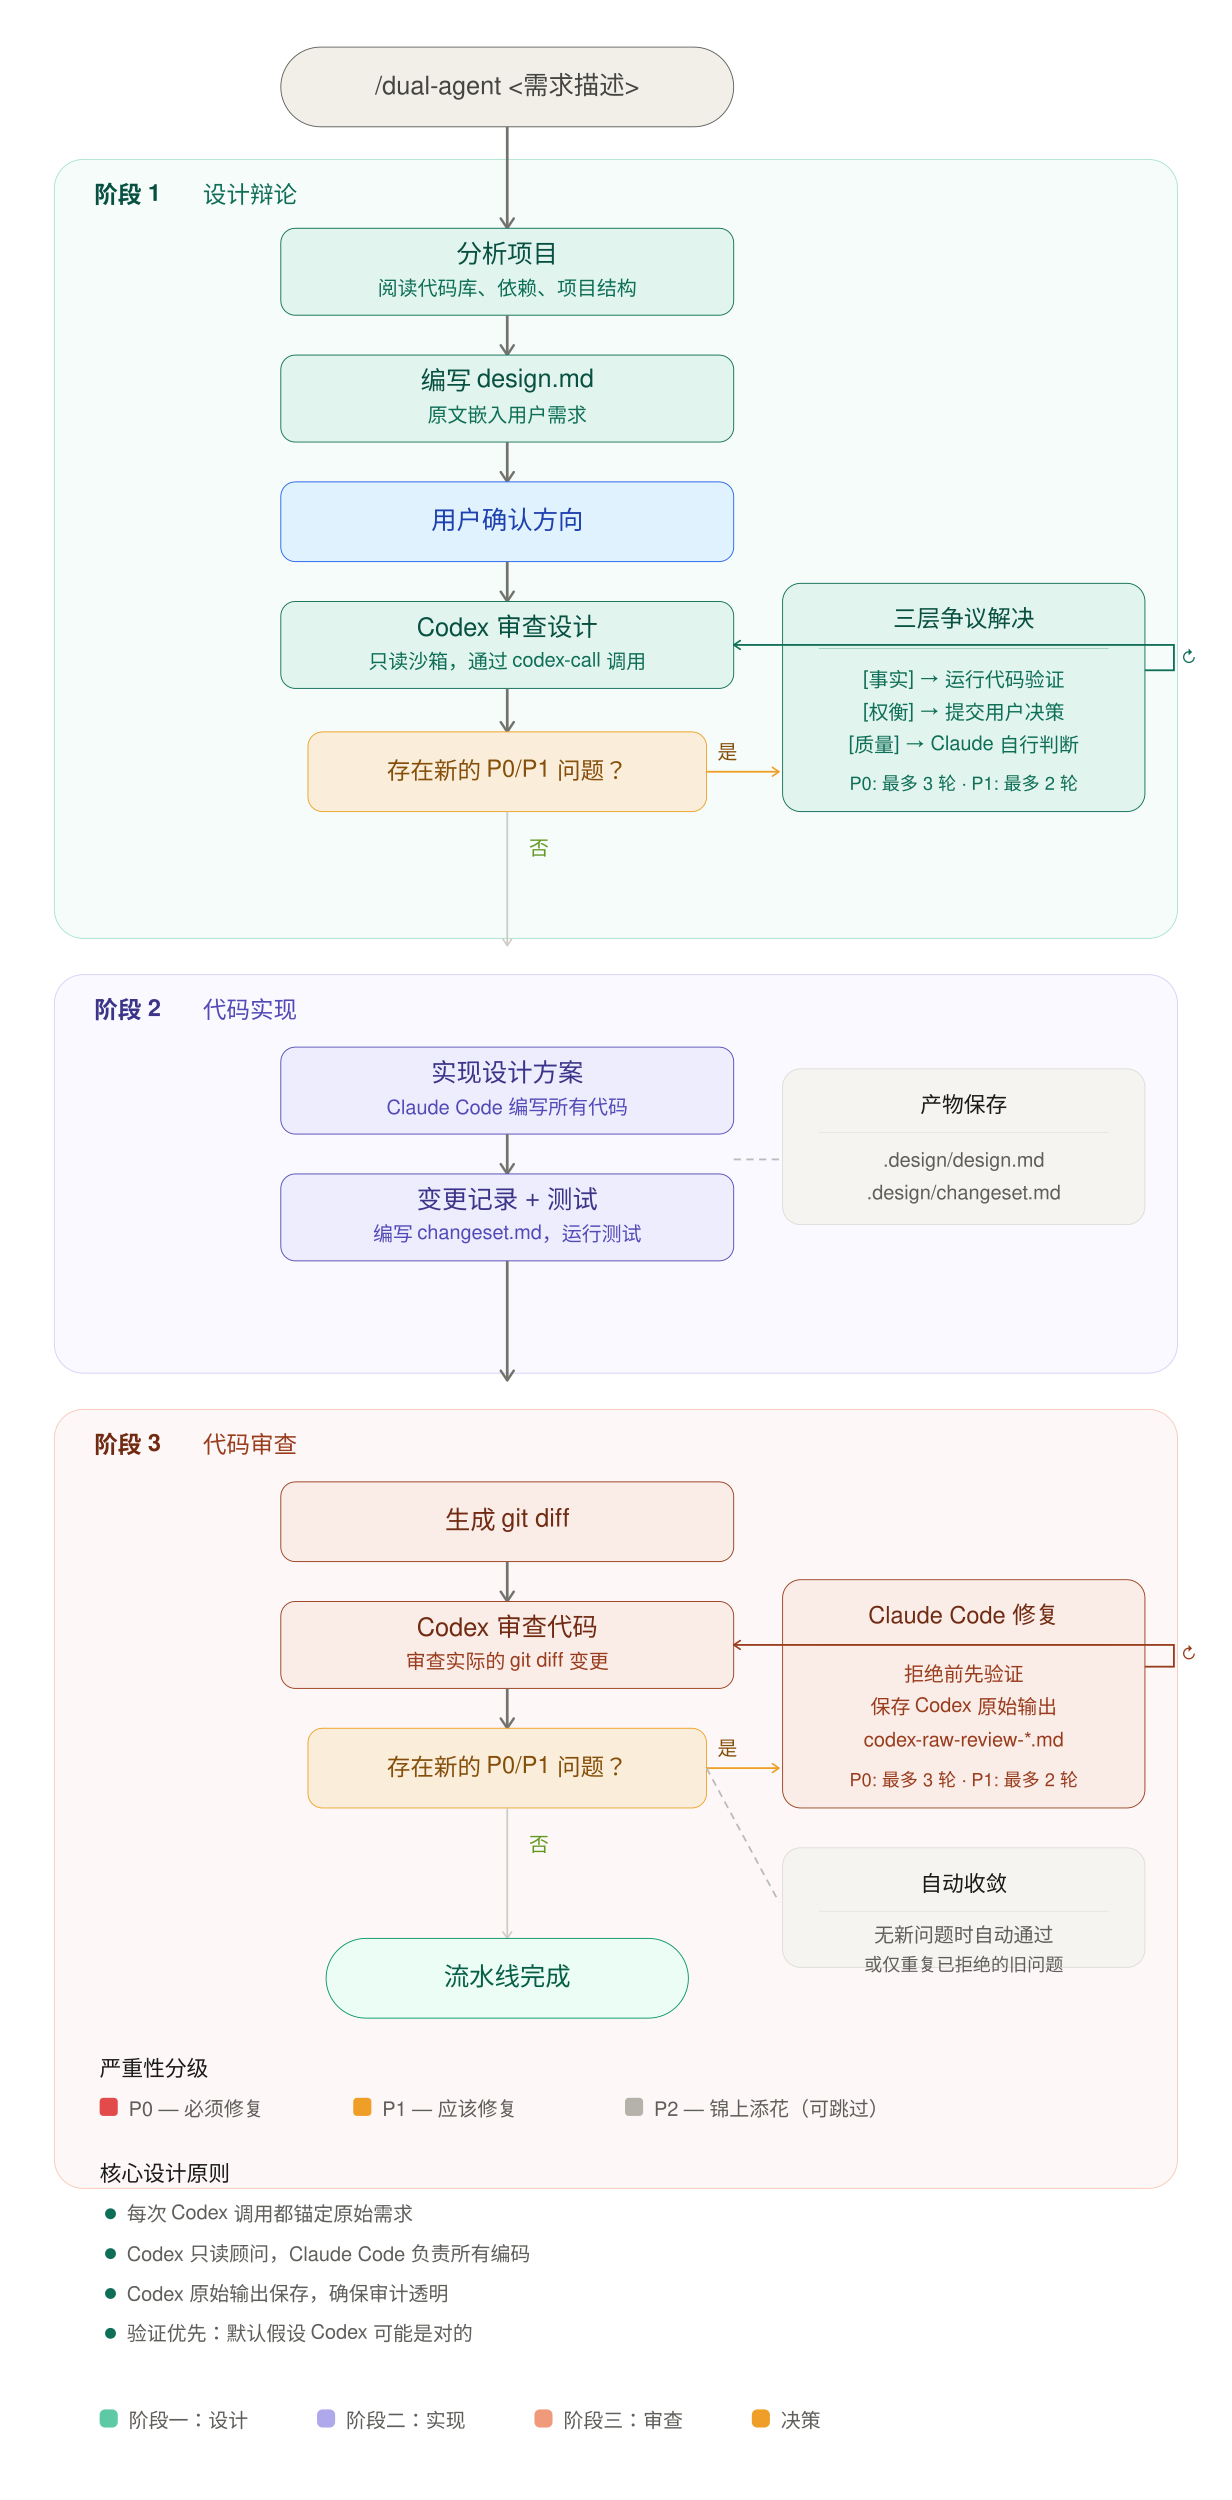
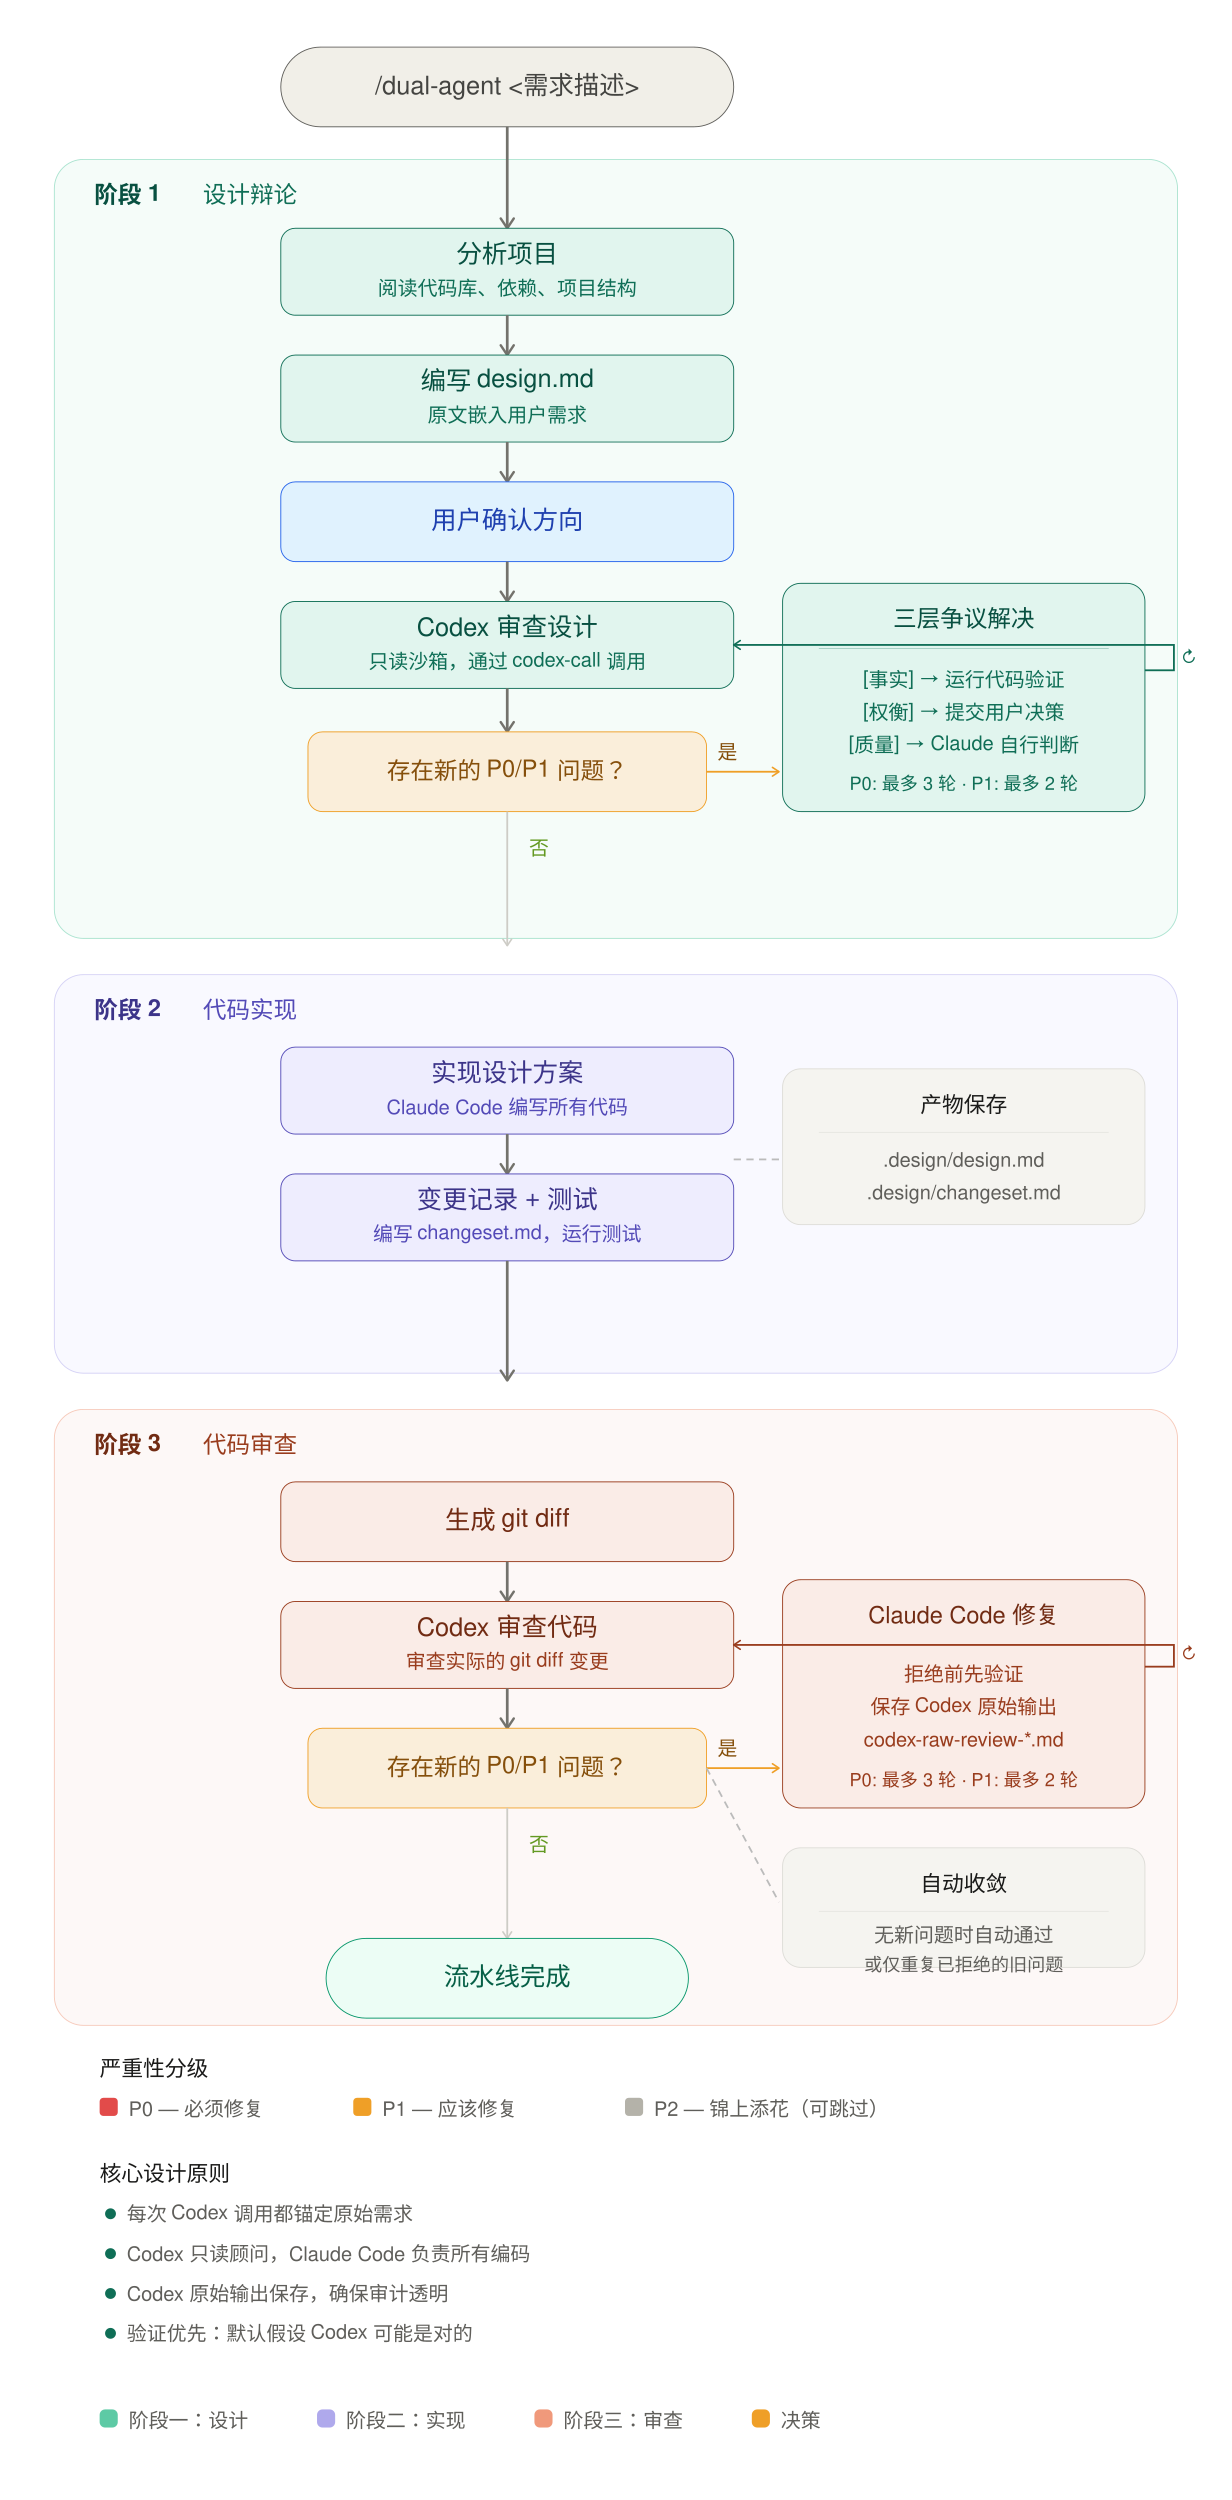
<svg xmlns="http://www.w3.org/2000/svg" width="100%" viewBox="0 0 680 1380">
  <defs>
    <marker id="a" viewBox="0 0 10 10" refX="8" refY="5" markerWidth="6" markerHeight="6" orient="auto-start-reverse">
      <path d="M2 1L8 5L2 9" fill="none" stroke="context-stroke" stroke-width="1.5" stroke-linecap="round" stroke-linejoin="round" />
    </marker>
    <marker id="at" viewBox="0 0 10 10" refX="8" refY="5" markerWidth="6" markerHeight="6" orient="auto-start-reverse">
      <path d="M2 1L8 5L2 9" fill="none" stroke="#0F6E56" stroke-width="1.5" stroke-linecap="round" stroke-linejoin="round" />
    </marker>
    <marker id="ac" viewBox="0 0 10 10" refX="8" refY="5" markerWidth="6" markerHeight="6" orient="auto-start-reverse">
      <path d="M2 1L8 5L2 9" fill="none" stroke="#993C1D" stroke-width="1.5" stroke-linecap="round" stroke-linejoin="round" />
    </marker>
  </defs>
  <g font-family="-apple-system,BlinkMacSystemFont,Segoe UI,Helvetica,Arial,sans-serif">
    <rect x="30" y="88" width="620" height="430" rx="16" fill="#E1F5EE" fill-opacity=".35" stroke="#5DCAA5" stroke-width=".5" stroke-opacity=".5" />
    <text x="52" y="112" fill="#085041" font-size="13" font-weight="600">阶段 1</text>
    <text x="112" y="112" fill="#0F6E56" font-size="13">设计辩论</text>
    <rect x="30" y="538" width="620" height="220" rx="16" fill="#EEEDFE" fill-opacity=".35" stroke="#AFA9EC" stroke-width=".5" stroke-opacity=".5" />
    <text x="52" y="562" fill="#3C3489" font-size="13" font-weight="600">阶段 2</text>
    <text x="112" y="562" fill="#534AB7" font-size="13">代码实现</text>
-     <rect x="30" y="778" width="620" height="430" rx="16" fill="#FAECE7" fill-opacity=".35" stroke="#F0997B" stroke-width=".5" stroke-opacity=".5" />
+     <rect x="30" y="778" width="620" height="340" rx="16" fill="#FAECE7" fill-opacity=".35" stroke="#F0997B" stroke-width=".5" stroke-opacity=".5" />
    <text x="52" y="802" fill="#712B13" font-size="13" font-weight="600">阶段 3</text>
    <text x="112" y="802" fill="#993C1D" font-size="13">代码审查</text>
    <rect x="155" y="26" width="250" height="44" rx="22" fill="#F1EFE8" stroke="#5F5E5A" stroke-width=".5" />
    <text x="280" y="52" text-anchor="middle" font-size="14" font-weight="500" fill="#444441">/dual-agent &lt;需求描述&gt;</text>
    <line x1="280" y1="70" x2="280" y2="126" stroke="#73726C" stroke-width="1.5" marker-end="url(#a)" />
    <rect x="155" y="126" width="250" height="48" rx="8" fill="#E1F5EE" stroke="#0F6E56" stroke-width=".5" />
    <text x="280" y="145" text-anchor="middle" font-size="14" font-weight="500" fill="#085041">分析项目</text>
    <text x="280" y="163" text-anchor="middle" font-size="11" fill="#0F6E56">阅读代码库、依赖、项目结构</text>
    <line x1="280" y1="174" x2="280" y2="196" stroke="#73726C" stroke-width="1.5" marker-end="url(#a)" />
    <rect x="155" y="196" width="250" height="48" rx="8" fill="#E1F5EE" stroke="#0F6E56" stroke-width=".5" />
    <text x="280" y="215" text-anchor="middle" font-size="14" font-weight="500" fill="#085041">编写 design.md</text>
    <text x="280" y="233" text-anchor="middle" font-size="11" fill="#0F6E56">原文嵌入用户需求</text>
    <line x1="280" y1="244" x2="280" y2="266" stroke="#73726C" stroke-width="1.5" marker-end="url(#a)" />
    <rect x="155" y="266" width="250" height="44" rx="8" fill="#E0F2FE" stroke="#2563EB" stroke-width=".5" />
    <text x="280" y="292" text-anchor="middle" font-size="14" font-weight="500" fill="#1E40AF">用户确认方向</text>
    <line x1="280" y1="310" x2="280" y2="332" stroke="#73726C" stroke-width="1.5" marker-end="url(#a)" />
    <rect x="155" y="332" width="250" height="48" rx="8" fill="#E1F5EE" stroke="#0F6E56" stroke-width=".5" />
    <text x="280" y="351" text-anchor="middle" font-size="14" font-weight="500" fill="#085041">Codex 审查设计</text>
    <text x="280" y="369" text-anchor="middle" font-size="11" fill="#0F6E56">只读沙箱，通过 codex-call 调用</text>
    <line x1="280" y1="380" x2="280" y2="404" stroke="#73726C" stroke-width="1.5" marker-end="url(#a)" />
    <rect x="170" y="404" width="220" height="44" rx="8" fill="#FAEEDA" stroke="#EF9F27" stroke-width=".5" />
    <text x="280" y="430" text-anchor="middle" font-size="13" font-weight="500" fill="#854F0B">存在新的 P0/P1 问题？</text>
    <line x1="280" y1="448" x2="280" y2="522" stroke="#CDCCC6" stroke-width="1" marker-end="url(#a)" />
    <text x="292" y="472" font-size="11" fill="#639922" font-weight="500">否</text>
    <line x1="390" y1="426" x2="430" y2="426" stroke="#EF9F27" stroke-width="1" marker-end="url(#a)" />
    <text x="396" y="419" font-size="11" fill="#854F0B" font-weight="500">是</text>
    <rect x="432" y="322" width="200" height="126" rx="10" fill="#E1F5EE" stroke="#0F6E56" stroke-width=".5" />
    <text x="532" y="346" text-anchor="middle" font-size="13" font-weight="500" fill="#085041">三层争议解决</text>
    <line x1="452" y1="358" x2="612" y2="358" stroke="#0F6E56" stroke-width=".3" opacity=".5" />
    <text x="532" y="378" text-anchor="middle" font-size="11" fill="#0F6E56">[事实] → 运行代码验证</text>
    <text x="532" y="396" text-anchor="middle" font-size="11" fill="#0F6E56">[权衡] → 提交用户决策</text>
    <text x="532" y="414" text-anchor="middle" font-size="11" fill="#0F6E56">[质量] → Claude 自行判断</text>
    <text x="532" y="436" text-anchor="middle" font-size="10" fill="#0F6E56">P0: 最多 3 轮 · P1: 最多 2 轮</text>
    <path d="M632 370 L648 370 L648 356 L405 356" fill="none" stroke="#0F6E56" stroke-width="1" marker-end="url(#at)" />
    <text x="652" y="366" font-size="9" fill="#0F6E56">↻</text>
    <rect x="155" y="578" width="250" height="48" rx="8" fill="#EEEDFE" stroke="#534AB7" stroke-width=".5" />
    <text x="280" y="597" text-anchor="middle" font-size="14" font-weight="500" fill="#3C3489">实现设计方案</text>
    <text x="280" y="615" text-anchor="middle" font-size="11" fill="#534AB7">Claude Code 编写所有代码</text>
    <line x1="280" y1="626" x2="280" y2="648" stroke="#73726C" stroke-width="1.5" marker-end="url(#a)" />
    <rect x="155" y="648" width="250" height="48" rx="8" fill="#EEEDFE" stroke="#534AB7" stroke-width=".5" />
    <text x="280" y="667" text-anchor="middle" font-size="14" font-weight="500" fill="#3C3489">变更记录 + 测试</text>
    <text x="280" y="685" text-anchor="middle" font-size="11" fill="#534AB7">编写 changeset.md，运行测试</text>
    <line x1="280" y1="696" x2="280" y2="762" stroke="#73726C" stroke-width="1.5" marker-end="url(#a)" />
    <rect x="432" y="590" width="200" height="86" rx="10" fill="#F5F4F0" stroke="#DDDCD7" stroke-width=".5" />
    <text x="532" y="614" text-anchor="middle" font-size="12" font-weight="500" fill="#1A1A19">产物保存</text>
    <line x1="452" y1="625" x2="612" y2="625" stroke="#DDDCD7" stroke-width=".3" />
    <text x="532" y="644" text-anchor="middle" font-size="11" fill="#5F5E5A">.design/design.md</text>
    <text x="532" y="662" text-anchor="middle" font-size="11" fill="#5F5E5A">.design/changeset.md</text>
    <line x1="405" y1="640" x2="430" y2="640" stroke="#BBB" stroke-width="1" stroke-dasharray="4 3" />
    <rect x="155" y="818" width="250" height="44" rx="8" fill="#FAECE7" stroke="#993C1D" stroke-width=".5" />
    <text x="280" y="844" text-anchor="middle" font-size="14" font-weight="500" fill="#712B13">生成 git diff</text>
    <line x1="280" y1="862" x2="280" y2="884" stroke="#73726C" stroke-width="1.5" marker-end="url(#a)" />
    <rect x="155" y="884" width="250" height="48" rx="8" fill="#FAECE7" stroke="#993C1D" stroke-width=".5" />
    <text x="280" y="903" text-anchor="middle" font-size="14" font-weight="500" fill="#712B13">Codex 审查代码</text>
    <text x="280" y="921" text-anchor="middle" font-size="11" fill="#993C1D">审查实际的 git diff 变更</text>
    <line x1="280" y1="932" x2="280" y2="954" stroke="#73726C" stroke-width="1.5" marker-end="url(#a)" />
    <rect x="170" y="954" width="220" height="44" rx="8" fill="#FAEEDA" stroke="#EF9F27" stroke-width=".5" />
    <text x="280" y="980" text-anchor="middle" font-size="13" font-weight="500" fill="#854F0B">存在新的 P0/P1 问题？</text>
    <line x1="280" y1="998" x2="280" y2="1070" stroke="#CDCCC6" stroke-width="1" marker-end="url(#a)" />
    <text x="292" y="1022" font-size="11" fill="#639922" font-weight="500">否</text>
    <line x1="390" y1="976" x2="430" y2="976" stroke="#EF9F27" stroke-width="1" marker-end="url(#a)" />
    <text x="396" y="969" font-size="11" fill="#854F0B" font-weight="500">是</text>
    <rect x="432" y="872" width="200" height="126" rx="10" fill="#FAECE7" stroke="#993C1D" stroke-width=".5" />
    <text x="532" y="896" text-anchor="middle" font-size="13" font-weight="500" fill="#712B13">Claude Code 修复</text>
    <line x1="452" y1="908" x2="612" y2="908" stroke="#993C1D" stroke-width=".3" opacity=".5" />
    <text x="532" y="928" text-anchor="middle" font-size="11" fill="#993C1D">拒绝前先验证</text>
    <text x="532" y="946" text-anchor="middle" font-size="11" fill="#993C1D">保存 Codex 原始输出</text>
    <text x="532" y="964" text-anchor="middle" font-size="11" fill="#993C1D">codex-raw-review-*.md</text>
    <text x="532" y="986" text-anchor="middle" font-size="10" fill="#993C1D">P0: 最多 3 轮 · P1: 最多 2 轮</text>
    <path d="M632 920 L648 920 L648 908 L405 908" fill="none" stroke="#993C1D" stroke-width="1" marker-end="url(#ac)" />
    <text x="652" y="916" font-size="9" fill="#993C1D">↻</text>
    <rect x="432" y="1020" width="200" height="66" rx="10" fill="#F5F4F0" stroke="#DDDCD7" stroke-width=".5" />
    <text x="532" y="1044" text-anchor="middle" font-size="12" font-weight="500" fill="#1A1A19">自动收敛</text>
    <line x1="452" y1="1055" x2="612" y2="1055" stroke="#DDDCD7" stroke-width=".3" />
    <text x="532" y="1072" text-anchor="middle" font-size="11" fill="#5F5E5A">无新问题时自动通过</text>
    <text x="532" y="1088" text-anchor="middle" font-size="10" fill="#5F5E5A">或仅重复已拒绝的旧问题</text>
    <line x1="390" y1="976" x2="430" y2="1050" stroke="#BBB" stroke-width="1" stroke-dasharray="4 3" />
    <rect x="180" y="1070" width="200" height="44" rx="22" fill="#ECFDF5" stroke="#059669" stroke-width=".5" />
    <text x="280" y="1096" text-anchor="middle" font-size="14" font-weight="500" fill="#065F46">流水线完成</text>
    <text x="55" y="1146" font-size="12" font-weight="500" fill="#1A1A19">严重性分级</text>
    <rect x="55" y="1158" width="10" height="10" rx="2" fill="#E24B4A" />
    <text x="71" y="1168" font-size="11" fill="#5F5E5A">P0 — 必须修复</text>
    <rect x="195" y="1158" width="10" height="10" rx="2" fill="#EF9F27" />
    <text x="211" y="1168" font-size="11" fill="#5F5E5A">P1 — 应该修复</text>
    <rect x="345" y="1158" width="10" height="10" rx="2" fill="#B4B2A9" />
    <text x="361" y="1168" font-size="11" fill="#5F5E5A">P2 — 锦上添花（可跳过）</text>
    <text x="55" y="1204" font-size="12" font-weight="500" fill="#1A1A19">核心设计原则</text>
    <circle cx="61" cy="1222" r="3" fill="#0F6E56" />
    <text x="70" y="1226" font-size="11" fill="#5F5E5A">每次 Codex 调用都锚定原始需求</text>
    <circle cx="61" cy="1244" r="3" fill="#0F6E56" />
    <text x="70" y="1248" font-size="11" fill="#5F5E5A">Codex 只读顾问，Claude Code 负责所有编码</text>
    <circle cx="61" cy="1266" r="3" fill="#0F6E56" />
    <text x="70" y="1270" font-size="11" fill="#5F5E5A">Codex 原始输出保存，确保审计透明</text>
    <circle cx="61" cy="1288" r="3" fill="#0F6E56" />
    <text x="70" y="1292" font-size="11" fill="#5F5E5A">验证优先：默认假设 Codex 可能是对的</text>
    <rect x="55" y="1330" width="10" height="10" rx="3" fill="#5DCAA5" />
    <text x="71" y="1340" font-size="11" fill="#5F5E5A">阶段一：设计</text>
    <rect x="175" y="1330" width="10" height="10" rx="3" fill="#AFA9EC" />
    <text x="191" y="1340" font-size="11" fill="#5F5E5A">阶段二：实现</text>
    <rect x="295" y="1330" width="10" height="10" rx="3" fill="#F0997B" />
    <text x="311" y="1340" font-size="11" fill="#5F5E5A">阶段三：审查</text>
    <rect x="415" y="1330" width="10" height="10" rx="3" fill="#EF9F27" />
    <text x="431" y="1340" font-size="11" fill="#5F5E5A">决策</text>
  </g>
</svg>
